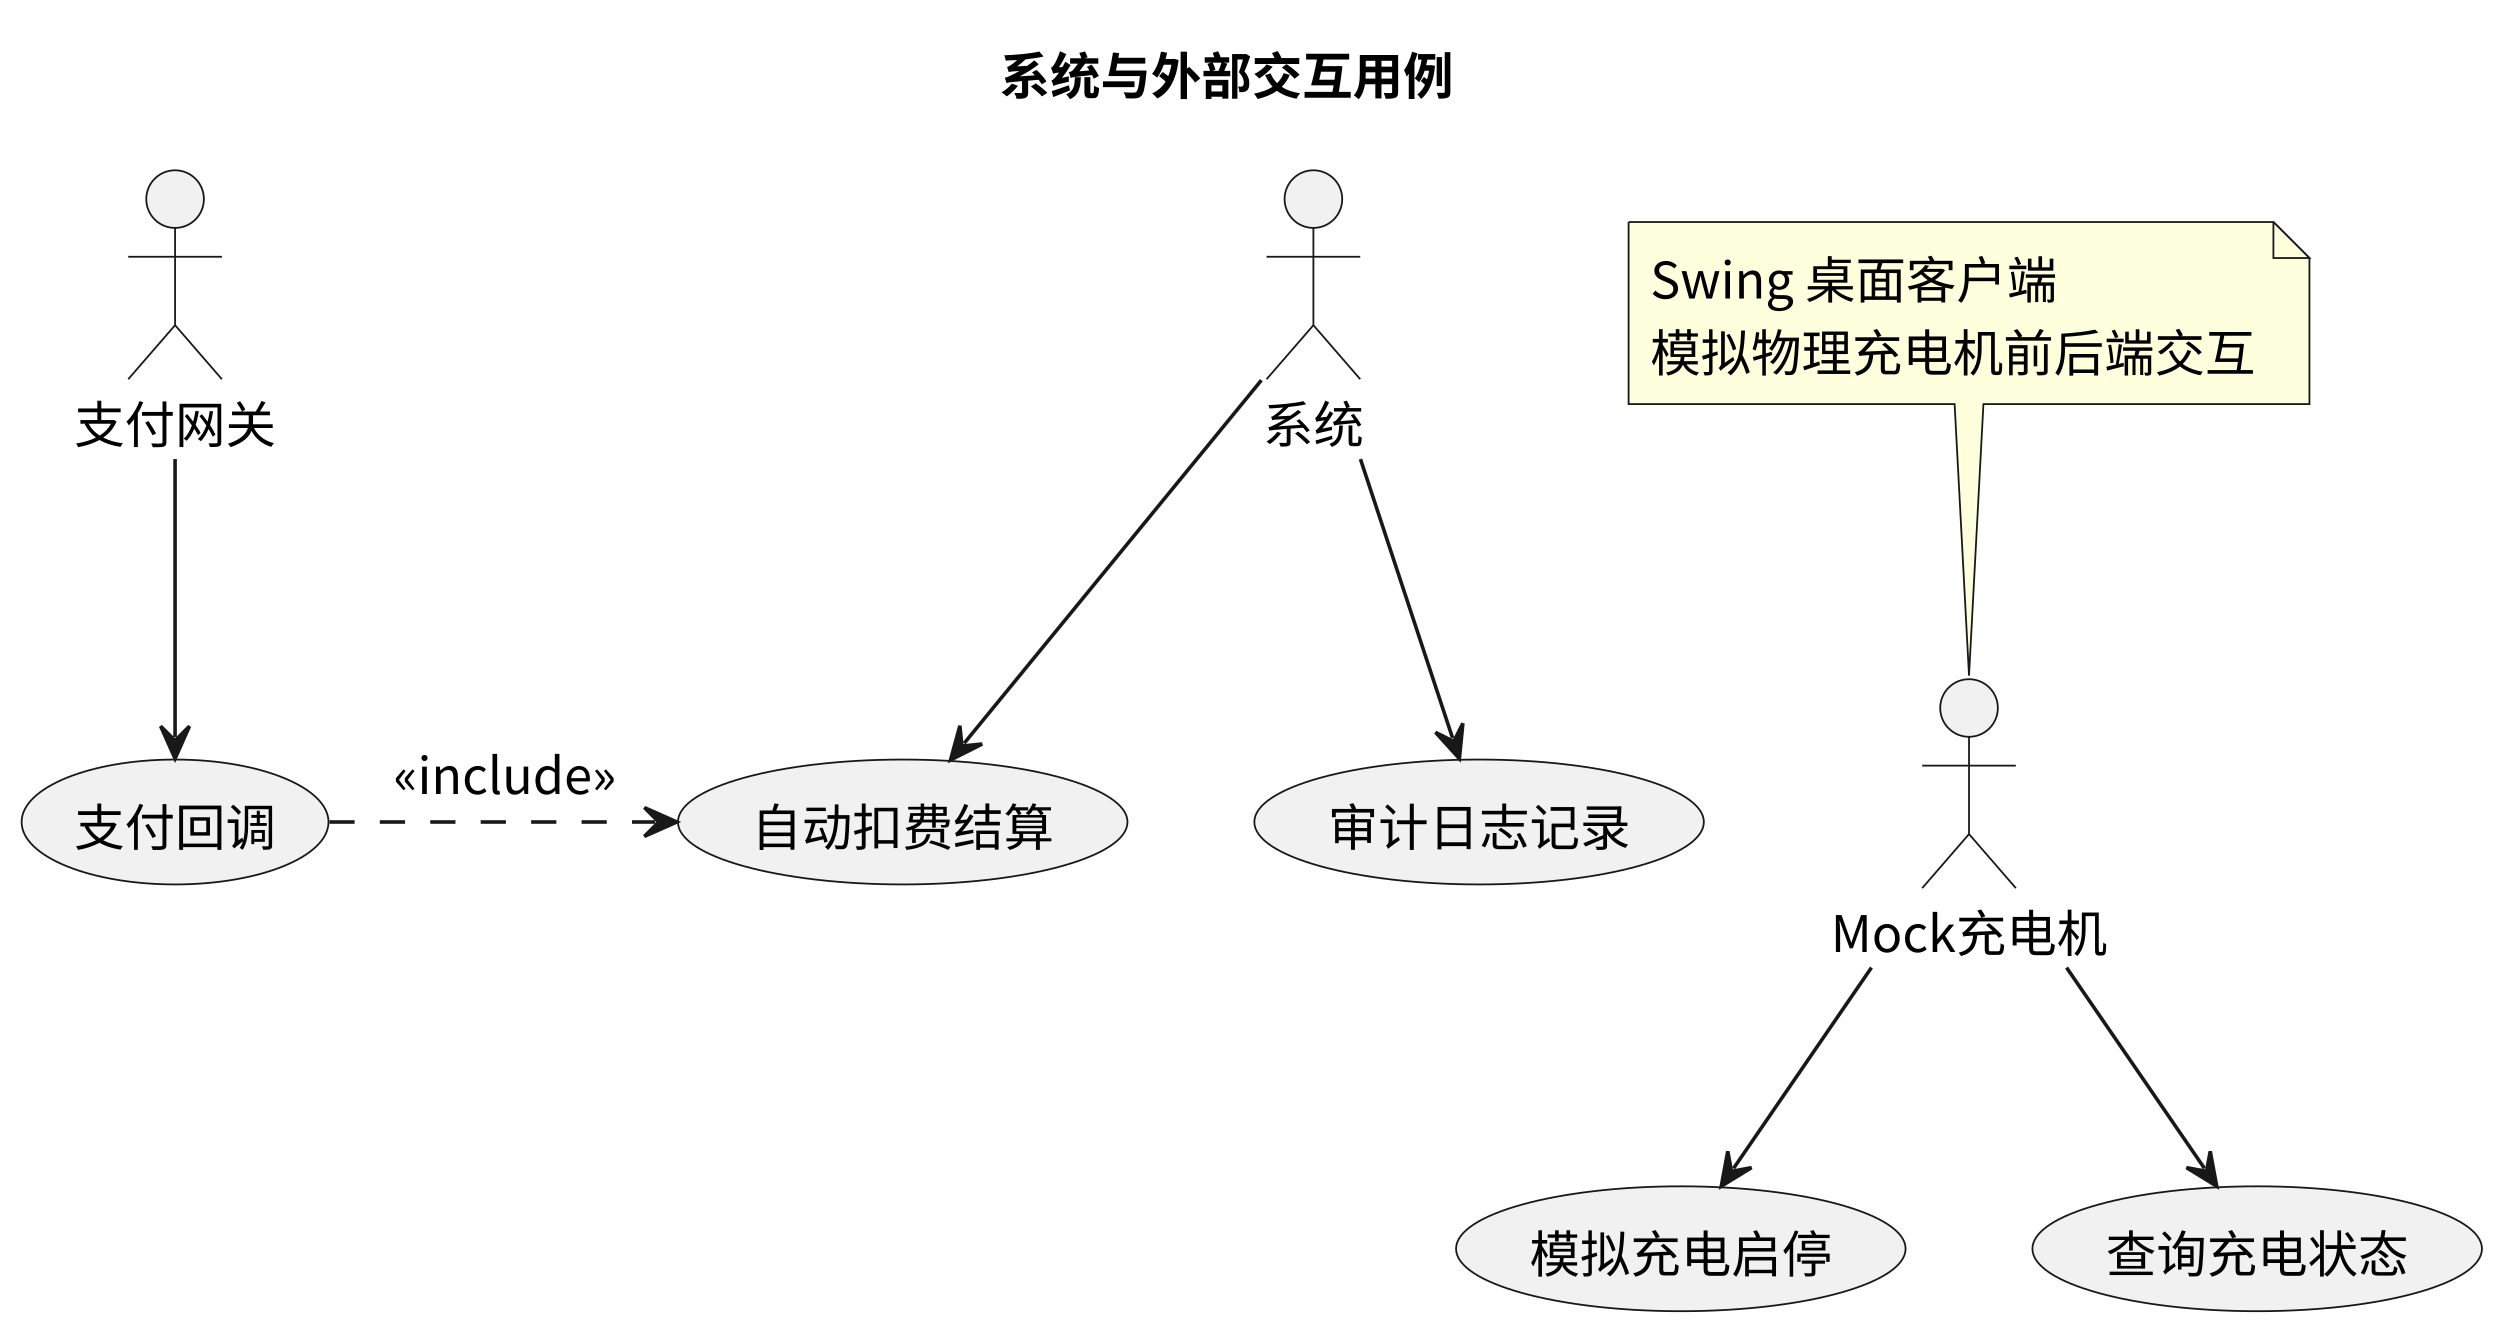
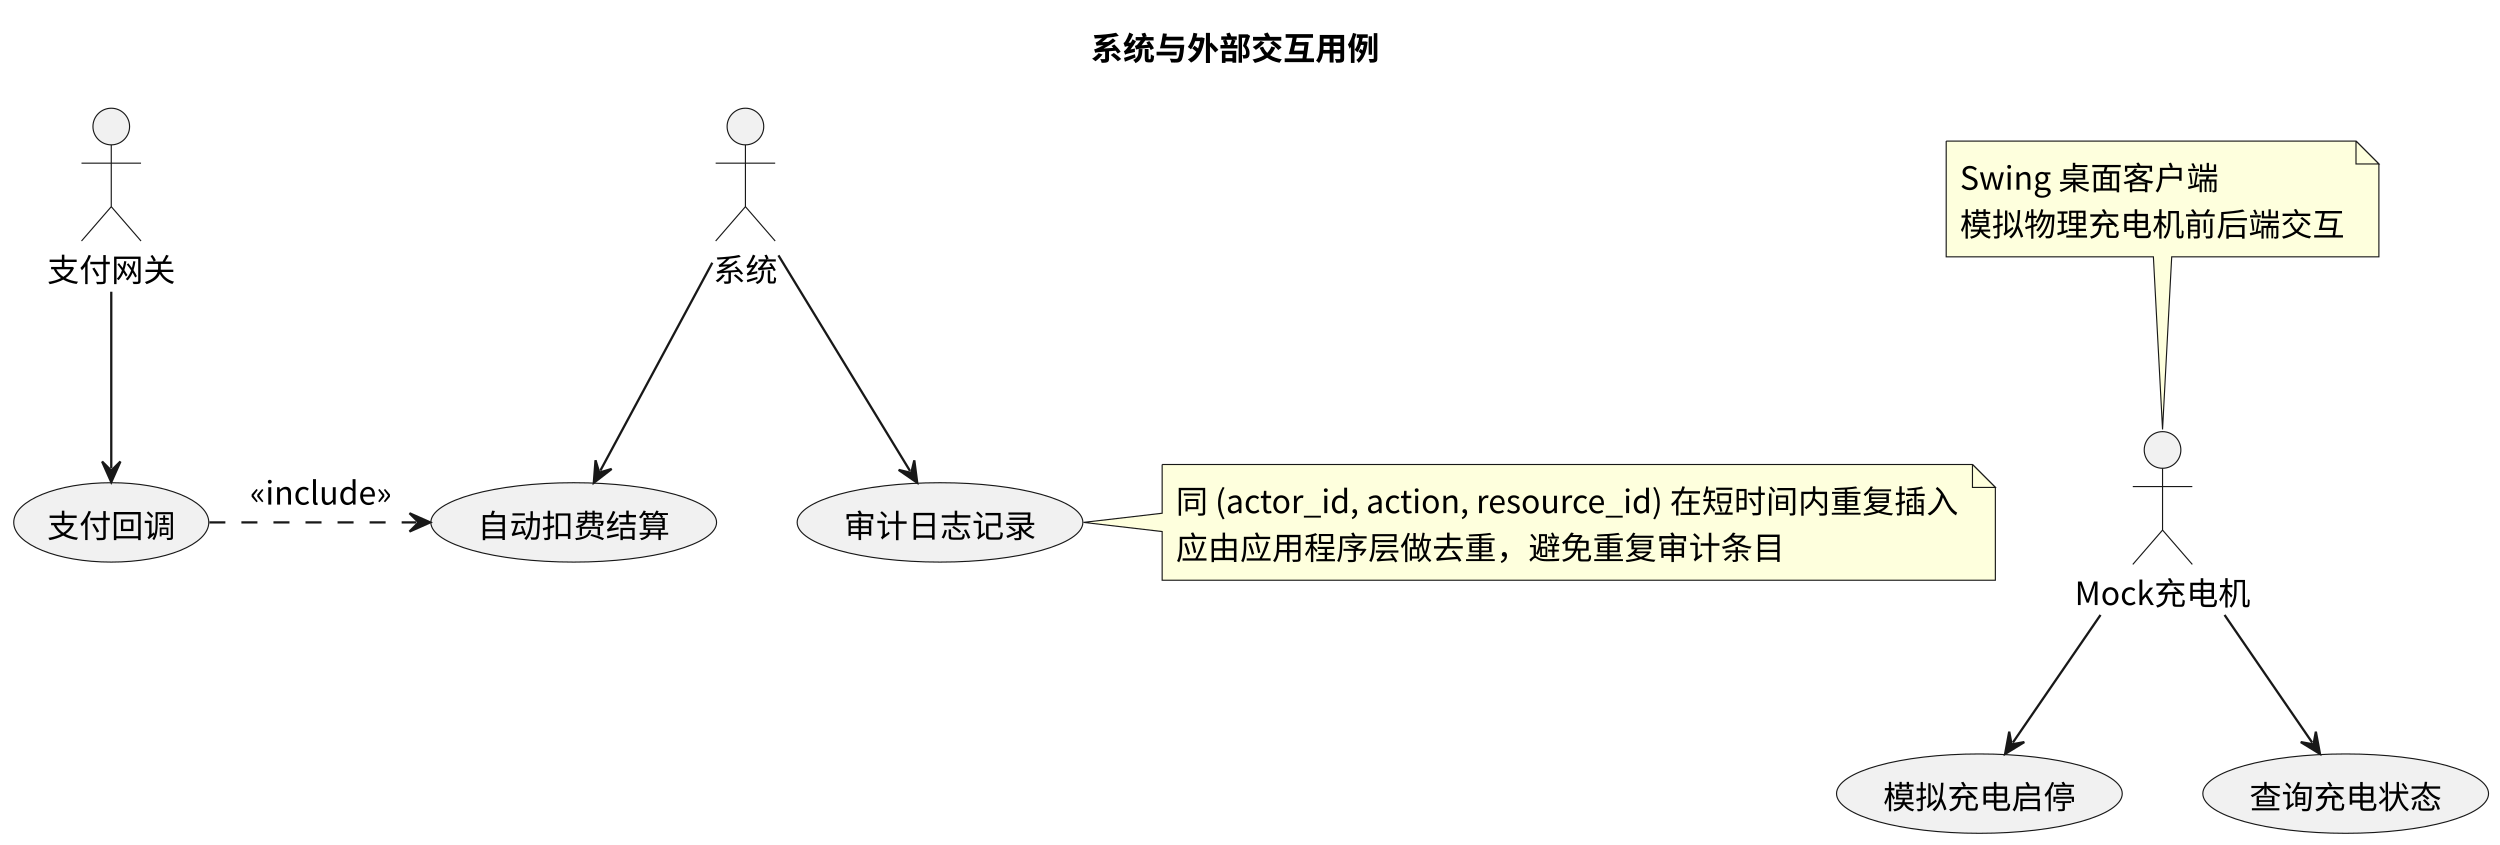
- <svg xmlns="http://www.w3.org/2000/svg" contentStyleType="text/css" data-diagram-type="DESCRIPTION" height="369px" preserveAspectRatio="none" style="width:694px;height:369px;background:#FFFFFF;" version="1.1" viewBox="0 0 694 369" width="694px" zoomAndPan="magnify">
+ <svg xmlns="http://www.w3.org/2000/svg" contentStyleType="text/css" data-diagram-type="DESCRIPTION" height="369px" preserveAspectRatio="none" style="width:1092px;height:369px;background:#FFFFFF;" version="1.1" viewBox="0 0 1092 369" width="1092px" zoomAndPan="magnify">
  <defs />
  <g>
    <g class="title" data-source-line="3">
-       <text fill="#000000" font-family="Noto Sans CJK SC" font-size="14" font-weight="bold" lengthAdjust="spacing" textLength="125.999" x="277.497" y="26.24">系统与外部交互用例</text>
+       <text fill="#000000" font-family="Noto Sans CJK SC" font-size="14" font-weight="bold" lengthAdjust="spacing" textLength="125.999" x="476.497" y="26.24">系统与外部交互用例</text>
    </g>
    <g class="entity" data-entity="P" data-source-line="6" data-uid="ent0002" id="entity_P">
      <ellipse cx="48.6" cy="55.272" fill="#F1F1F1" rx="8" ry="8" style="stroke:#181818;stroke-width:0.5;" />
      <path d="M48.6,63.272 L48.6,90.272 M35.6,71.272 L61.6,71.272 M48.6,90.272 L35.6,105.272 M48.6,90.272 L61.6,105.272" fill="none" style="stroke:#181818;stroke-width:0.5;" />
      <text fill="#000000" font-family="Noto Sans CJK SC" font-size="14" lengthAdjust="spacing" textLength="56" x="20.6" y="123.012">支付网关</text>
    </g>
    <g class="entity" data-entity="S" data-source-line="7" data-uid="ent0003" id="entity_S">
-       <ellipse cx="364.6" cy="55.272" fill="#F1F1F1" rx="8" ry="8" style="stroke:#181818;stroke-width:0.5;" />
-       <path d="M364.6,63.272 L364.6,90.272 M351.6,71.272 L377.6,71.272 M364.6,90.272 L351.6,105.272 M364.6,90.272 L377.6,105.272" fill="none" style="stroke:#181818;stroke-width:0.5;" />
-       <text fill="#000000" font-family="Noto Sans CJK SC" font-size="14" lengthAdjust="spacing" textLength="28" x="350.6" y="123.012">系统</text>
+       <ellipse cx="325.6" cy="55.272" fill="#F1F1F1" rx="8" ry="8" style="stroke:#181818;stroke-width:0.5;" />
+       <path d="M325.6,63.272 L325.6,90.272 M312.6,71.272 L338.6,71.272 M325.6,90.272 L312.6,105.272 M325.6,90.272 L338.6,105.272" fill="none" style="stroke:#181818;stroke-width:0.5;" />
+       <text fill="#000000" font-family="Noto Sans CJK SC" font-size="14" lengthAdjust="spacing" textLength="28" x="311.6" y="123.012">系统</text>
    </g>
    <g class="entity" data-entity="MC" data-source-line="8" data-uid="ent0004" id="entity_MC">
-       <ellipse cx="546.6" cy="196.542" fill="#F1F1F1" rx="8" ry="8" style="stroke:#181818;stroke-width:0.5;" />
-       <path d="M546.6,204.542 L546.6,231.542 M533.6,212.542 L559.6,212.542 M546.6,231.542 L533.6,246.542 M546.6,231.542 L559.6,246.542" fill="none" style="stroke:#181818;stroke-width:0.5;" />
-       <text fill="#000000" font-family="Noto Sans CJK SC" font-size="14" lengthAdjust="spacing" textLength="76.72" x="508.24" y="264.282">Mock充电机</text>
+       <ellipse cx="944.6" cy="196.542" fill="#F1F1F1" rx="8" ry="8" style="stroke:#181818;stroke-width:0.5;" />
+       <path d="M944.6,204.542 L944.6,231.542 M931.6,212.542 L957.6,212.542 M944.6,231.542 L931.6,246.542 M944.6,231.542 L957.6,246.542" fill="none" style="stroke:#181818;stroke-width:0.5;" />
+       <text fill="#000000" font-family="Noto Sans CJK SC" font-size="14" lengthAdjust="spacing" textLength="76.72" x="906.24" y="264.282">Mock充电机</text>
    </g>
    <g class="entity" data-entity="CB" data-source-line="10" data-uid="ent0005" id="entity_CB">
      <ellipse cx="48.598" cy="228.186" fill="#F1F1F1" rx="42.598" ry="17.334" style="stroke:#181818;stroke-width:0.5;" />
      <text fill="#000000" font-family="Noto Sans CJK SC" font-size="14" lengthAdjust="spacing" textLength="56" x="20.598" y="234.822">支付回调</text>
    </g>
    <g class="entity" data-entity="AUTO" data-source-line="11" data-uid="ent0006" id="entity_AUTO">
      <ellipse cx="250.597" cy="228.186" fill="#F1F1F1" rx="62.397" ry="17.334" style="stroke:#181818;stroke-width:0.5;" />
      <text fill="#000000" font-family="Noto Sans CJK SC" font-size="14" lengthAdjust="spacing" textLength="84" x="208.597" y="234.822">自动扣费结算</text>
    </g>
    <g class="entity" data-entity="AUDIT" data-source-line="12" data-uid="ent0007" id="entity_AUDIT">
      <ellipse cx="410.597" cy="228.186" fill="#F1F1F1" rx="62.397" ry="17.334" style="stroke:#181818;stroke-width:0.5;" />
      <text fill="#000000" font-family="Noto Sans CJK SC" font-size="14" lengthAdjust="spacing" textLength="84" x="368.597" y="234.822">审计日志记录</text>
    </g>
-     <g class="entity" data-entity="MCS" data-source-line="13" data-uid="ent0008" id="entity_MCS">
-       <ellipse cx="466.597" cy="346.656" fill="#F1F1F1" rx="62.397" ry="17.334" style="stroke:#181818;stroke-width:0.5;" />
-       <text fill="#000000" font-family="Noto Sans CJK SC" font-size="14" lengthAdjust="spacing" textLength="84" x="424.597" y="353.292">模拟充电启停</text>
+     <g class="entity" data-entity="GMN8" data-source-line="14" data-uid="ent0009" id="entity_GMN8">
+       <path d="M507.63,202.902 L507.63,224.182 L473.26,228.182 L507.63,232.182 L507.63,253.446 A0,0 0 0 0 507.63,253.446 L871.573,253.446 A0,0 0 0 0 871.573,253.446 L871.573,212.902 L861.573,202.902 L507.63,202.902 A0,0 0 0 0 507.63,202.902" fill="#FEFFDD" style="stroke:#181818;stroke-width:0.5;" />
+       <path d="M861.573,202.902 L861.573,212.902 L871.573,212.902 L861.573,202.902" fill="#FEFFDD" style="stroke:#181818;stroke-width:0.5;" />
+       <text fill="#000000" font-family="Noto Sans CJK SC" font-size="14" lengthAdjust="spacing" textLength="342.943" x="513.63" y="224.142">同 (actor_id, action, resource_id) 在短时间内重复插入</text>
+       <text fill="#000000" font-family="Noto Sans CJK SC" font-size="14" lengthAdjust="spacing" textLength="265.999" x="513.63" y="244.414">应由应用程序层做去重，避免重复审计条目</text>
    </g>
-     <g class="entity" data-entity="QC_CM" data-source-line="14" data-uid="ent0009" id="entity_QC_CM">
-       <ellipse cx="626.597" cy="346.656" fill="#F1F1F1" rx="62.397" ry="17.334" style="stroke:#181818;stroke-width:0.5;" />
-       <text fill="#000000" font-family="Noto Sans CJK SC" font-size="14" lengthAdjust="spacing" textLength="84" x="584.597" y="353.292">查询充电状态</text>
+     <g class="entity" data-entity="MCS" data-source-line="15" data-uid="ent0011" id="entity_MCS">
+       <ellipse cx="864.597" cy="346.656" fill="#F1F1F1" rx="62.397" ry="17.334" style="stroke:#181818;stroke-width:0.5;" />
+       <text fill="#000000" font-family="Noto Sans CJK SC" font-size="14" lengthAdjust="spacing" textLength="84" x="822.597" y="353.292">模拟充电启停</text>
    </g>
-     <g class="entity" data-entity="GMN15" data-source-line="21" data-uid="ent0016" id="entity_GMN15">
-       <path d="M452.1,61.632 L452.1,112.176 A0,0 0 0 0 452.1,112.176 L542.6,112.176 L546.6,187.572 L550.6,112.176 L641.099,112.176 A0,0 0 0 0 641.099,112.176 L641.099,71.632 L631.099,61.632 L452.1,61.632 A0,0 0 0 0 452.1,61.632" fill="#FEFFDD" style="stroke:#181818;stroke-width:0.5;" />
-       <path d="M631.099,61.632 L631.099,71.632 L641.099,71.632 L631.099,61.632" fill="#FEFFDD" style="stroke:#181818;stroke-width:0.5;" />
-       <text fill="#000000" font-family="Noto Sans CJK SC" font-size="14" lengthAdjust="spacing" textLength="112.993" x="458.1" y="82.872">Swing 桌面客户端</text>
-       <text fill="#000000" font-family="Noto Sans CJK SC" font-size="14" lengthAdjust="spacing" textLength="167.999" x="458.1" y="103.144">模拟物理充电机前后端交互</text>
+     <g class="entity" data-entity="QC_CM" data-source-line="16" data-uid="ent0012" id="entity_QC_CM">
+       <ellipse cx="1024.597" cy="346.656" fill="#F1F1F1" rx="62.397" ry="17.334" style="stroke:#181818;stroke-width:0.5;" />
+       <text fill="#000000" font-family="Noto Sans CJK SC" font-size="14" lengthAdjust="spacing" textLength="84" x="982.597" y="353.292">查询充电状态</text>
    </g>
-     <g class="link" data-entity-1="P" data-entity-2="CB" data-source-line="16" data-uid="lnk10" id="link_P_CB">
+     <g class="entity" data-entity="GMN18" data-source-line="23" data-uid="ent0019" id="entity_GMN18">
+       <path d="M850.1,61.632 L850.1,112.176 A0,0 0 0 0 850.1,112.176 L940.6,112.176 L944.6,187.572 L948.6,112.176 L1039.099,112.176 A0,0 0 0 0 1039.099,112.176 L1039.099,71.632 L1029.099,61.632 L850.1,61.632 A0,0 0 0 0 850.1,61.632" fill="#FEFFDD" style="stroke:#181818;stroke-width:0.5;" />
+       <path d="M1029.099,61.632 L1029.099,71.632 L1039.099,71.632 L1029.099,61.632" fill="#FEFFDD" style="stroke:#181818;stroke-width:0.5;" />
+       <text fill="#000000" font-family="Noto Sans CJK SC" font-size="14" lengthAdjust="spacing" textLength="112.993" x="856.1" y="82.872">Swing 桌面客户端</text>
+       <text fill="#000000" font-family="Noto Sans CJK SC" font-size="14" lengthAdjust="spacing" textLength="167.999" x="856.1" y="103.144">模拟物理充电机前后端交互</text>
+     </g>
+     <g class="link" data-entity-1="P" data-entity-2="CB" data-source-line="18" data-uid="lnk13" id="link_P_CB">
      <path d="M48.6,127.442 C48.6,154.942 48.6,184.202 48.6,204.592" fill="none" id="P-to-CB" style="stroke:#181818;stroke-width:1;" />
      <polygon fill="#181818" points="48.6,210.592,52.6,201.592,48.6,205.592,44.6,201.592,48.6,210.592" style="stroke:#181818;stroke-width:1;" />
    </g>
-     <g class="link" data-entity-1="S" data-entity-2="AUTO" data-source-line="17" data-uid="lnk11" id="link_S_AUTO">
-       <path d="M350.16,105.542 C327.87,132.772 289.21,179.999 267.66,206.329" fill="none" id="S-to-AUTO" style="stroke:#181818;stroke-width:1;" />
-       <polygon fill="#181818" points="263.86,210.972,272.656,206.541,267.027,207.103,266.465,201.474,263.86,210.972" style="stroke:#181818;stroke-width:1;" />
+     <g class="link" data-entity-1="S" data-entity-2="AUTO" data-source-line="19" data-uid="lnk14" id="link_S_AUTO">
+       <path d="M311.14,114.762 C295.81,143.212 274.956,181.95 262.226,205.58" fill="none" id="S-to-AUTO" style="stroke:#181818;stroke-width:1;" />
+       <polygon fill="#181818" points="259.38,210.862,267.17,204.836,261.751,206.46,260.127,201.041,259.38,210.862" style="stroke:#181818;stroke-width:1;" />
    </g>
-     <g class="link" data-entity-1="S" data-entity-2="AUDIT" data-source-line="18" data-uid="lnk12" id="link_S_AUDIT">
-       <path d="M377.66,127.442 C386.74,154.942 396.509,184.504 403.239,204.894" fill="none" id="S-to-AUDIT" style="stroke:#181818;stroke-width:1;" />
-       <polygon fill="#181818" points="405.12,210.592,406.098,200.792,403.553,205.844,398.501,203.299,405.12,210.592" style="stroke:#181818;stroke-width:1;" />
+     <g class="link" data-entity-1="S" data-entity-2="AUDIT" data-source-line="20" data-uid="lnk15" id="link_S_AUDIT">
+       <path d="M340.02,111.532 C357.26,139.782 382.534,181.191 397.514,205.731" fill="none" id="S-to-AUDIT" style="stroke:#181818;stroke-width:1;" />
+       <polygon fill="#181818" points="400.64,210.852,399.365,201.086,398.035,206.584,392.537,205.254,400.64,210.852" style="stroke:#181818;stroke-width:1;" />
    </g>
-     <g class="link" data-entity-1="MC" data-entity-2="MCS" data-source-line="19" data-uid="lnk13" id="link_MC_MCS">
-       <path d="M519.51,268.612 C505.28,289.332 491.997,308.666 481.227,324.346" fill="none" id="MC-to-MCS" style="stroke:#181818;stroke-width:1;" />
-       <polygon fill="#181818" points="477.83,329.292,486.223,324.138,480.661,325.171,479.628,319.609,477.83,329.292" style="stroke:#181818;stroke-width:1;" />
+     <g class="link" data-entity-1="MC" data-entity-2="MCS" data-source-line="21" data-uid="lnk16" id="link_MC_MCS">
+       <path d="M917.51,268.612 C903.28,289.332 889.997,308.666 879.227,324.346" fill="none" id="MC-to-MCS" style="stroke:#181818;stroke-width:1;" />
+       <polygon fill="#181818" points="875.83,329.292,884.223,324.138,878.661,325.171,877.628,319.609,875.83,329.292" style="stroke:#181818;stroke-width:1;" />
    </g>
-     <g class="link" data-entity-1="MC" data-entity-2="QC_CM" data-source-line="20" data-uid="lnk14" id="link_MC_QC_CM">
-       <path d="M573.68,268.612 C587.92,289.332 601.193,308.666 611.963,324.346" fill="none" id="MC-to-QC_CM" style="stroke:#181818;stroke-width:1;" />
-       <polygon fill="#181818" points="615.36,329.292,613.562,319.609,612.529,325.171,606.967,324.138,615.36,329.292" style="stroke:#181818;stroke-width:1;" />
+     <g class="link" data-entity-1="MC" data-entity-2="QC_CM" data-source-line="22" data-uid="lnk17" id="link_MC_QC_CM">
+       <path d="M971.68,268.612 C985.92,289.332 999.193,308.666 1009.963,324.346" fill="none" id="MC-to-QC_CM" style="stroke:#181818;stroke-width:1;" />
+       <polygon fill="#181818" points="1013.36,329.292,1011.562,319.609,1010.529,325.171,1004.967,324.138,1013.36,329.292" style="stroke:#181818;stroke-width:1;" />
    </g>
-     <g class="link" data-entity-1="CB" data-entity-2="AUTO" data-source-line="23" data-uid="lnk19" id="link_CB_AUTO">
+     <g class="link" data-entity-1="CB" data-entity-2="AUTO" data-source-line="25" data-uid="lnk22" id="link_CB_AUTO">
      <path d="M91.44,228.182 C119.46,228.182 150.55,228.182 181.88,228.182" fill="none" id="CB-to-AUTO" style="stroke:#181818;stroke-width:1;stroke-dasharray:7,7;" />
      <polygon fill="#181818" points="187.88,228.182,178.88,224.182,182.88,228.182,178.88,232.182,187.88,228.182" style="stroke:#181818;stroke-width:1;" />
      <text fill="#000000" font-family="Noto Sans CJK SC" font-size="14" lengthAdjust="spacing" textLength="61.852" x="109.2" y="220.422">«include»</text>
    </g>
  </g>
</svg>
